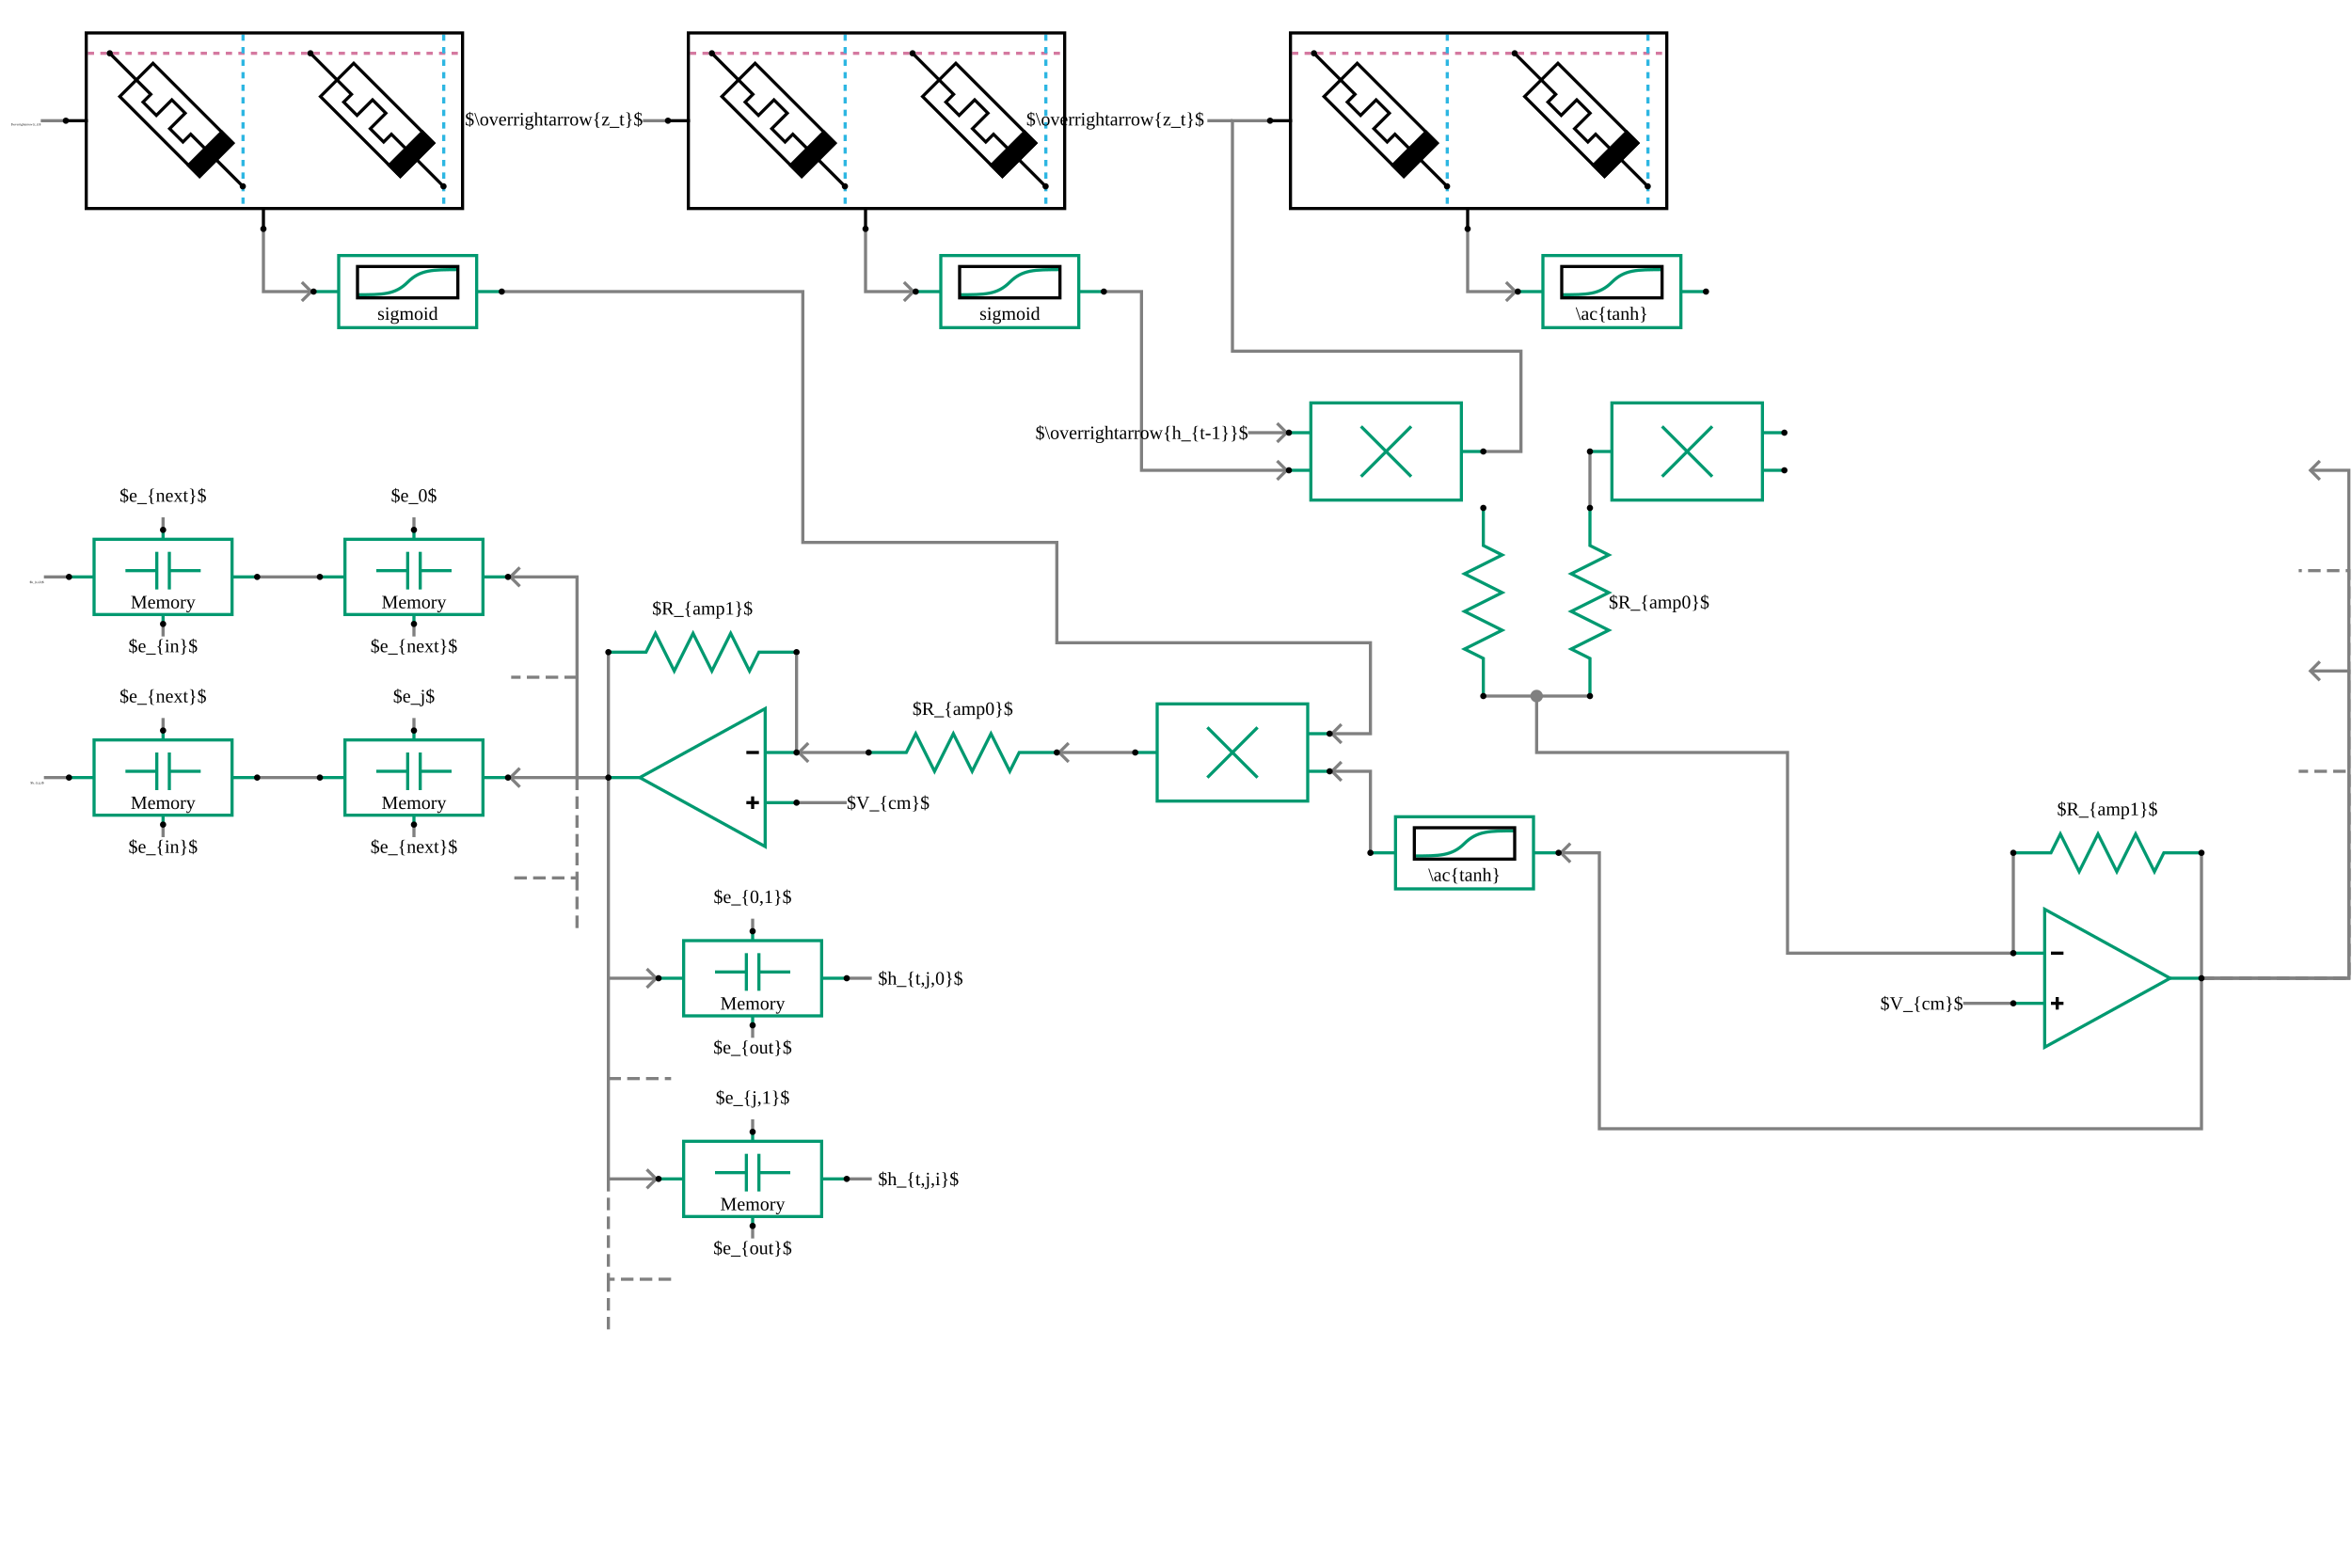
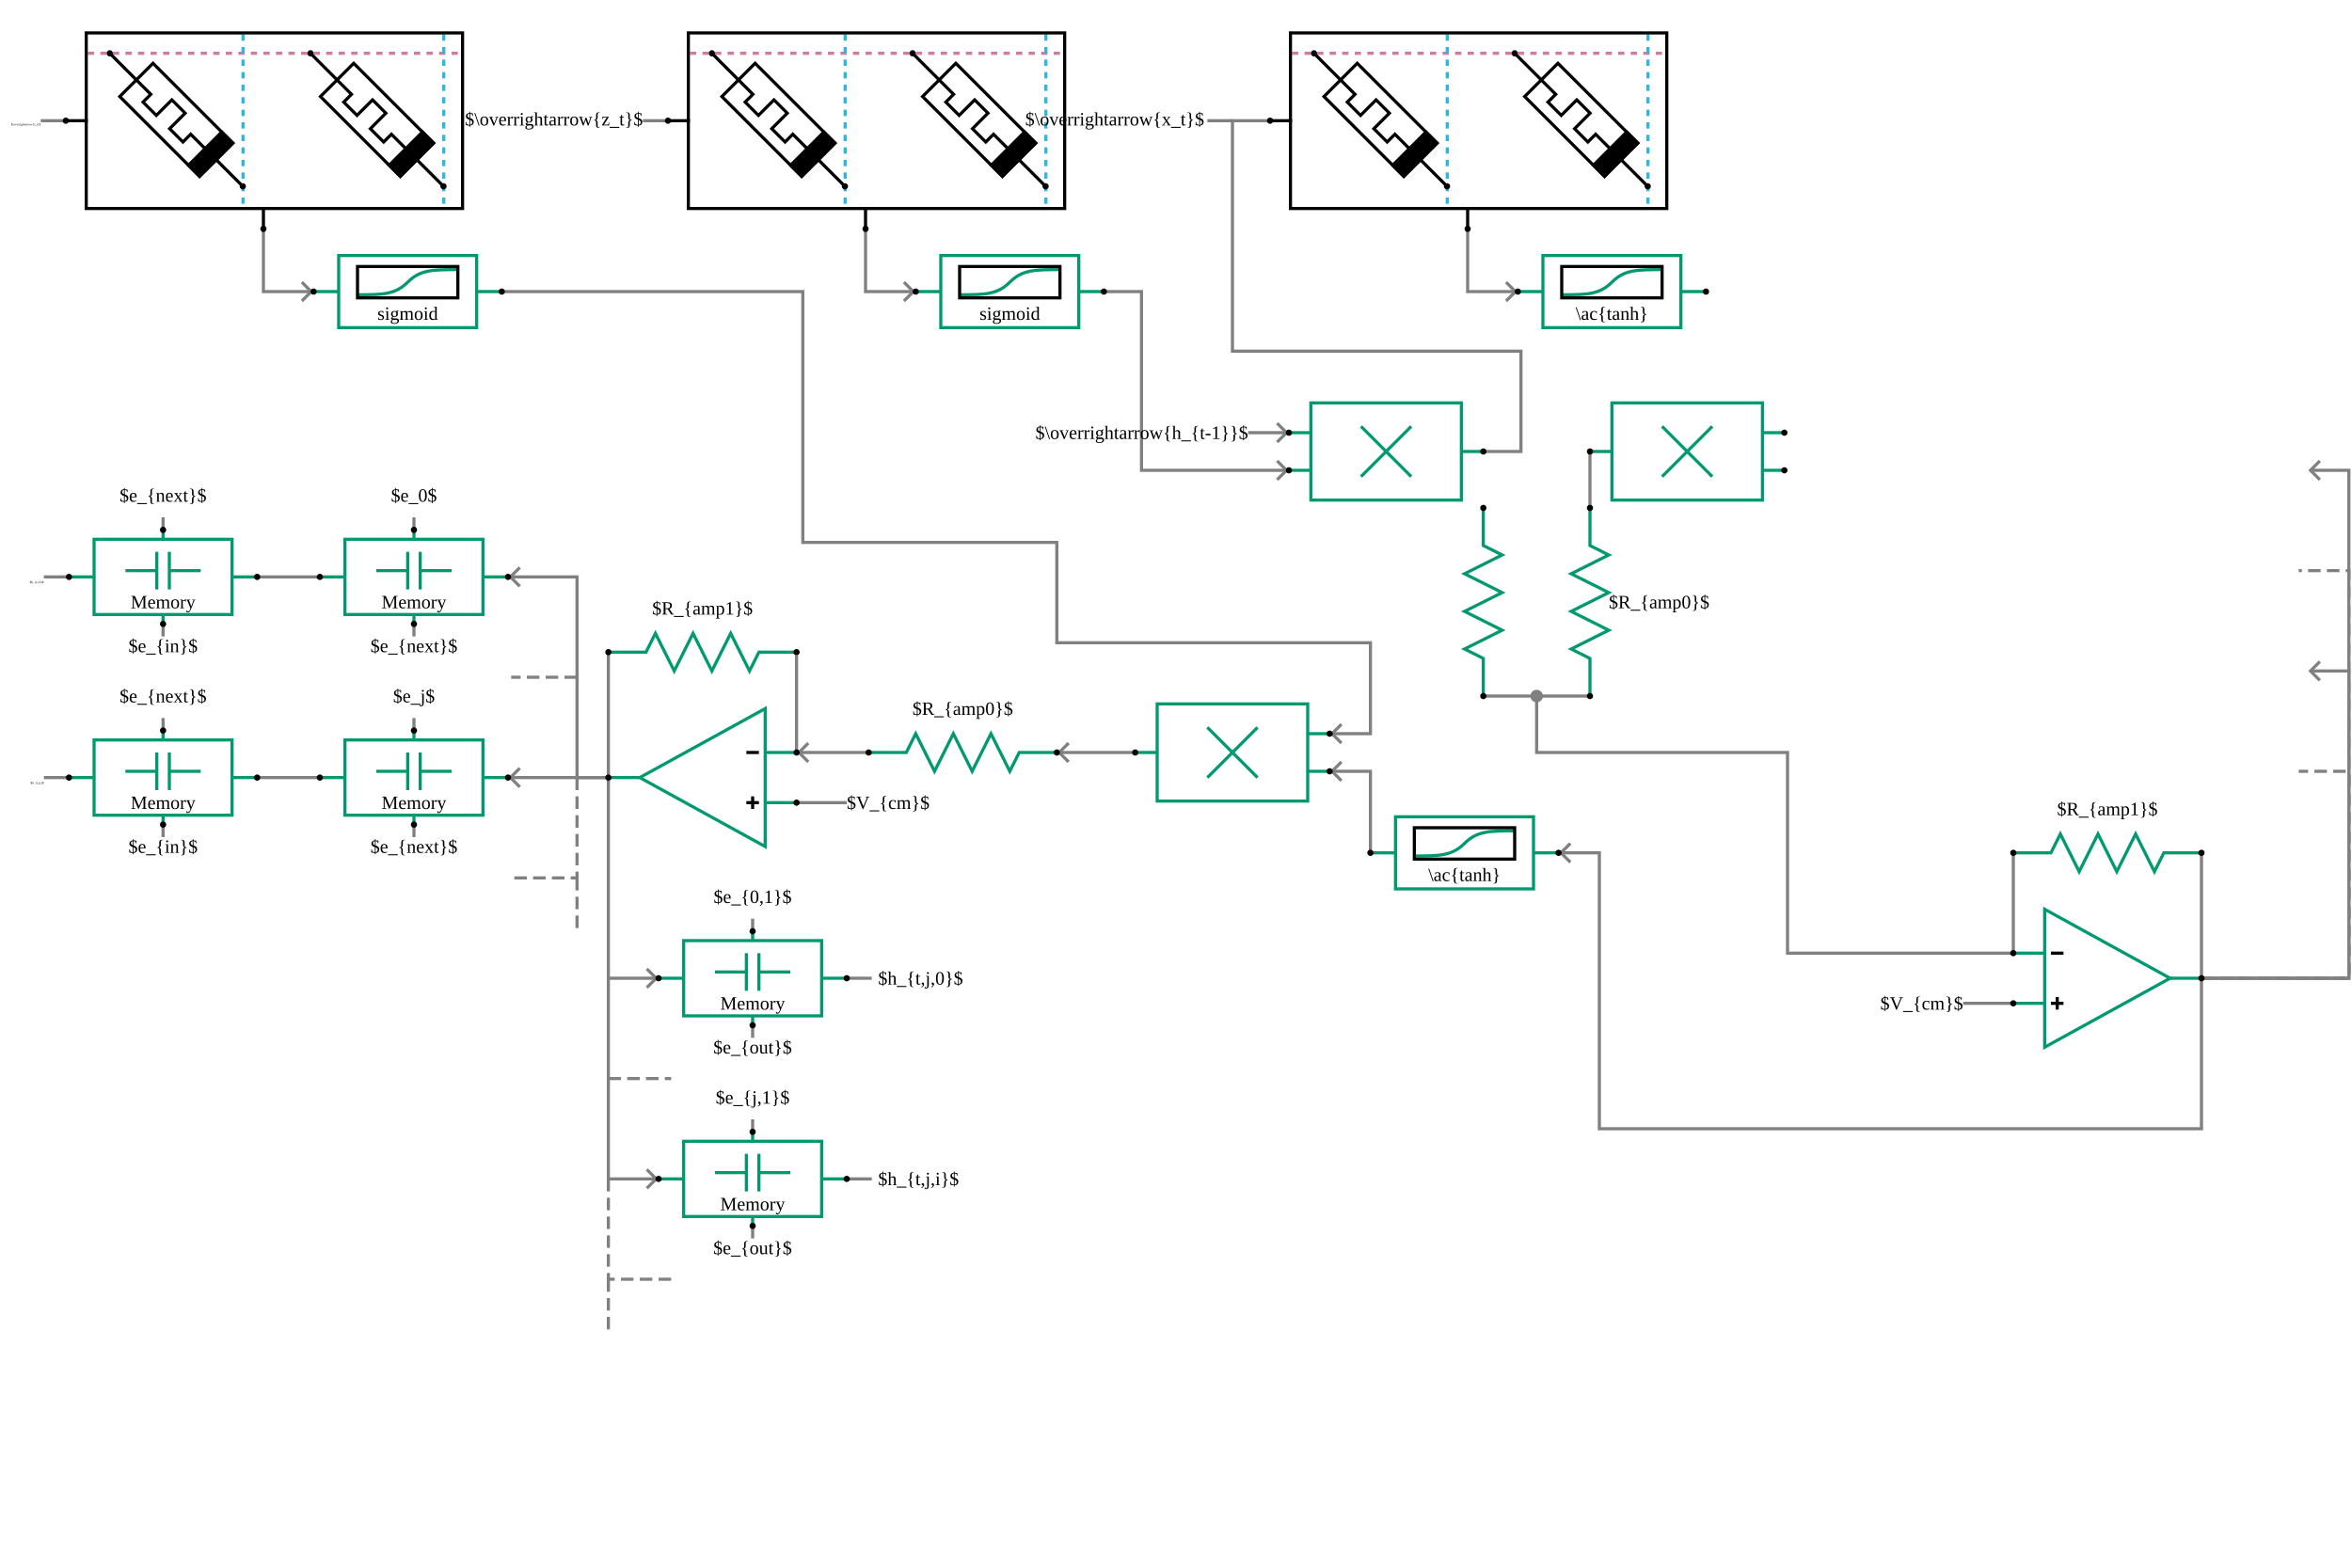
<svg xmlns="http://www.w3.org/2000/svg" xmlns:xlink="http://www.w3.org/1999/xlink" width="750" height="500" viewBox="0 0 750 500" version="1.1" id="svg21808">
  <style id="style1451">
.pin { 
    fill:#000000;
    stroke:none;
}
</style>
  <defs id="defs21805">
    <marker style="overflow:visible" id="ArrowWide" refX="0" refY="0" orient="auto-start-reverse" markerWidth="1" markerHeight="1" viewBox="0 0 1 1" preserveAspectRatio="xMidYMid">
      <path style="fill:none;stroke:context-stroke;stroke-width:1;stroke-linecap:butt" d="M 3,-3 0,0 3,3" transform="rotate(180,0.125,0)" id="path18" />
    </marker>
    <symbol id="memristor" width="64" height="16" refY="50%">
      <g id="g38">
        <path d="m 14,8 h 6.5 v 3.5 h 6 v -7 h 6 v 7 h 6 V 8 H 45" id="center" stroke="currentColor" fill="none" stroke-width="1" />
        <rect stroke="currentColor" stroke-width="1" fill="currentColor" id="inter" width="5" x="45" y="0.5" height="15" />
        <rect stroke="currentColor" stroke-width="1" fill="none" id="outer" width="36" height="15" x="14" y="0.5" />
        <line x1="2" x2="14" y1="8" y2="8" stroke="currentColor" stroke-width="1px" id="line36" />
        <line x1="50" x2="62" y1="8" y2="8" stroke="currentColor" stroke-width="1" id="line37" />
        <circle id="circle37" class="pin" cx="2" cy="8" r="1" />
        <circle class="pin" id="circle38" cx="62" cy="8" r="1" />
      </g>
    </symbol>
    <symbol id="voltMult">
      <g id="g2-7">
        <line x1="1" x2="8" y1="22" y2="22" stroke="currentColor" id="pos" />
        <line x1="1" x2="8" y1="10" y2="10" stroke="currentColor" id="neg-5" />
        <line x1="56" x2="63" y1="16" y2="16" stroke="currentColor" id="out-3" />
        <circle id="plusPin" class="pin" cx="1" cy="22" r="1" />
        <circle id="negPin-5" class="pin" cx="1" cy="10" r="1" />
        <circle id="outPin-6" class="pin" cx="63" cy="16" r="1" />
        <rect id="rect2689" width="48" height="31" x="8" y="0.5" fill="none" stroke="currentColor" />
        <path d="M 24,8 40,24 M 24,24 40,8" id="path1" fill="none" stroke="currentColor" />
      </g>
    </symbol>
    <symbol id="resistor" width="64" height="16">
      <g id="g32">
        <path d="m 2,8 h 12 l 3,-6 6,12 6,-12 6,12 6,-12 6,12 3,-6 h 12" id="res" fill="none" stroke="currentColor" />
        <circle id="posPin" fill="#000000" class="pin" cx="2" cy="8" r="1" />
        <circle class="pin" fill="#000000" id="circle31" cx="62" cy="8" r="1" />
        <rect id="rect31" width="64" height="16" x="0" y="0" fill="none" stroke="none" />
      </g>
    </symbol>
    <symbol id="opamp">
      <g id="g39">
        <line x1="2" x2="12" y1="32" y2="32" stroke="currentColor" id="line35" />
        <line x1="2" x2="12" y1="16" y2="16" stroke="currentColor" id="line36-3" />
        <path d="M 12,2 V 46 L 52,24 Z" fill="none" stroke="currentColor" id="path36" />
        <line x1="52" x2="62" y1="24" y2="24" stroke="currentColor" id="line37-6" />
        <g id="plus">
          <line x1="14" x2="18" y1="32" y2="32" stroke="#000000" id="line105596" />
          <line x1="16" x2="16" y1="30" y2="34" stroke="#000000" id="line105598" />
        </g>
        <line x1="14" x2="18" y1="16" y2="16" stroke="#000000" id="minus" />
        <circle id="circle37-7" class="pin" cx="2" cy="32" r="1" />
        <circle id="circle38-5" class="pin" cx="2" cy="16" r="1" />
        <circle id="circle39" class="pin" cx="62" cy="24" r="1" />
        <rect id="rect39" width="64" height="48" x="0" y="0" fill="none" stroke="none" />
      </g>
    </symbol>
    <symbol id="xbar">
      <line x1="8" y1="7" x2="127" y2="7" stroke="#d579a0" id="line16" stroke-dasharray="2, 2" />
      <line x1="121.5" y1="1" x2="121.5" y2="56" stroke="#2db6e2" id="line17" stroke-dasharray="2, 2" />
      <line x1="57.5" y1="1" x2="57.5" y2="56" stroke="#2db6e2" id="line18" stroke-dasharray="2, 2" />
      <g id="g1" color="currentColor">
        <use xlink:href="#memristor" x="0" y="0" id="1_1" transform="rotate(45,9.707104,23.19239)" />
        <use xlink:href="#memristor" x="0" y="0" id="1_2" transform="rotate(45,41.7071,100.4472)" />
        <rect id="rect1" width="120" height="56" x="7.5" y="0.5" stroke="currentColor" fill="none" />
        <line x1="1" y1="28.5" x2="8" y2="28.5" stroke="currentColor" id="line19" />
        <line x1="64" y1="56" x2="64" y2="63" stroke="currentColor" id="line20" />
        <circle fill="#000000" stroke="none" id="circle20" cx="1" cy="28.5" r="1" />
        <circle fill="#000000" stroke="none" id="circle1" cx="64" cy="63" r="1" />
      </g>
    </symbol>
    <symbol id="memcell">
      <g id="g2">
        <line x1="2" x2="10" y1="16" y2="16" stroke="currentColor" id="neg" />
        <line x1="54" x2="62" y1="16" y2="16" stroke="currentColor" id="out" />
        <rect id="outline" width="64" height="32" x="0" y="0" fill="none" stroke="none" />
        <rect id="main" width="44" height="24" x="10" y="4" fill="none" stroke="currentColor" />
        <g id="cap">
          <line x1="20" x2="30" y1="14" y2="14" stroke="currentColor" id="line2" />
          <line x1="34" x2="44" y1="14" y2="14" stroke="currentColor" id="line3" />
          <line x1="34" x2="34" y1="20" y2="8" stroke="currentColor" id="line4" />
          <line x1="30" x2="30" y1="8" y2="20" stroke="currentColor" id="line5" />
        </g>
        <line x1="32" x2="32" y1="4" y2="1" stroke="currentColor" id="line1" />
        <line x1="32" x2="32" y1="28" y2="31" stroke="currentColor" id="line6" />
        <circle id="negPin" class="pin" cx="2" cy="16" r="1" />
        <circle id="enIn" class="pin" cx="32" cy="1" r="1" />
        <circle id="enOut" class="pin" cx="32" cy="31" r="1" />
        <circle id="outPin" class="pin" cx="62" cy="16" r="1" />
      </g>
      <text x="32" y="26" id="memText" stroke="none" fill="#000000" font-size="6px" text-anchor="middle">Memory</text>
    </symbol>
    <symbol id="tanh">
      <g id="g12">
        <line x1="2" x2="10" y1="12" y2="12" stroke="currentColor" id="line9" />
        <line x1="54" x2="62" y1="12" y2="12" stroke="currentColor" id="line10" />
        <circle id="circle10" class="pin" cx="2" cy="12" r="1" />
        <circle id="circle11" class="pin" cx="62" cy="12" r="1" />
        <rect id="rect11" width="64" height="24" x="0" y="0" fill="none" stroke="none" />
        <rect id="rect12" width="44" height="23" x="10" y="0.5" fill="none" stroke="currentColor" />
        <path d="m 16,13 c 8,0 12,0 16,-4 4,-4 8,-4 16,-4" id="path2" fill="none" stroke="currentColor" />
        <rect id="rect2" width="32" height="10" x="16" y="4" fill="none" stroke="#000000" />
      </g>
      <text x="32" y="21" id="sigmoidText" stroke="none" fill="#000000" font-size="6px" text-anchor="middle">\ac{tanh}</text>
    </symbol>
    <symbol id="sigm">
      <g id="g16">
        <line x1="2" x2="10" y1="12" y2="12" stroke="currentColor" id="line12" />
        <line x1="54" x2="62" y1="12" y2="12" stroke="currentColor" id="line13" />
        <circle id="circle13" class="pin" cx="2" cy="12" r="1" />
        <circle id="circle14" class="pin" cx="62" cy="12" r="1" />
        <rect id="rect14" width="64" height="24" x="0" y="0" fill="none" stroke="none" />
        <rect id="rect15" width="44" height="23" x="10" y="0.5" fill="none" stroke="currentColor" />
        <path d="m 16,13 c 8,0 12,0 16,-4 4,-4 8,-4 16,-4" id="path15-3" fill="none" stroke="currentColor" />
        <rect id="rect16" width="32" height="10" x="16" y="4" fill="none" stroke="#000000" />
      </g>
      <text x="32" y="21" id="text16" stroke="none" fill="#000000" font-size="6px" text-anchor="middle">sigmoid</text>
    </symbol>
  </defs>
  <g id="wires" color="#808080">
    <path d="M 21,38.5 H 13" id="path17" fill="none" stroke="currentColor" />
    <path d="m 213,38.5 h -8" id="path30" fill="none" stroke="currentColor" />
    <path d="m 393,38.5 h -8" id="path31" fill="none" stroke="currentColor" />
    <path d="M 84,73 V 93 H 99" id="path4" fill="none" stroke="currentColor" marker-end="url(#ArrowWide)" />
    <path d="m 276,73 v 20 h 15" id="path19" fill="none" stroke="currentColor" marker-end="url(#ArrowWide)" />
    <path d="m 468,73 v 20 h 15" id="path20" fill="none" stroke="currentColor" marker-end="url(#ArrowWide)" />
    <path d="m 160,93 h 96 v 80 h 81 v 32 h 100 v 29 h -12" id="path8" fill="none" stroke="currentColor" marker-end="url(#ArrowWide)" />
    <path d="m 352,93 h 12 v 32 13 12 h 32 14" id="path10" fill="none" stroke="currentColor" marker-end="url(#ArrowWide)" />
    <path d="m 398,138 h 12" id="path11" fill="none" stroke="currentColor" marker-end="url(#ArrowWide)" />
    <path d="m 473,144 h 12 v -32 h -80 -12 v -73.5 h 12" id="path5" fill="none" stroke="currentColor" />
    <path d="m 507,144 v 18" id="path22" fill="none" stroke="currentColor" />
    <path d="m 473,222 h 32 2 m -17,0 v 18 h 80 v 64 h 72 v -32" id="path13" fill="none" stroke="currentColor" />
    <path d="M 642,320 H 626" id="path15" fill="none" stroke="currentColor" />
    <path d="m 702,312 v -32 -8" id="path14" fill="none" stroke="currentColor" />
    <path d="m 702,312 h 47 v -98 h -12" id="path7" fill="none" stroke="currentColor" marker-end="url(#ArrowWide)" />
    <path d="m 702,312 h 47 v -98 -64 h -12" id="path60" fill="none" stroke="currentColor" marker-end="url(#ArrowWide)" />
    <path d="m 702,312 h 47 v -66 h -16" id="path61" fill="none" stroke="currentColor" stroke-dasharray="4 2" />
    <path d="m 702,312 h 47 v -130 h -16" id="path62" fill="none" stroke="currentColor" stroke-dasharray="4 2" />
    <path d="m 702,312 v 48 h -150 h -42 v -24 v -64 h -12" id="path16" fill="none" stroke="currentColor" marker-end="url(#ArrowWide)" />
    <circle id="node0" cx="490" cy="222" r="2" fill="currentColor" stroke="none" />
    <path d="m 437,272 v -26 h -12" id="path9" fill="none" stroke="currentColor" marker-end="url(#ArrowWide)" />
    <path d="m 362,240 h -24" id="path23" fill="none" stroke="currentColor" marker-end="url(#ArrowWide)" />
    <path d="m 277,240 h -22" id="path12" fill="none" stroke="currentColor" marker-end="url(#ArrowWide)" />
    <path d="M 254,240 V 209" id="path25" fill="none" stroke="currentColor" />
    <path d="m 194,208 v 40" id="path26" fill="none" stroke="currentColor" />
    <path d="m 184,248 v 32 h -22 m 22,0 v 16" id="path51" fill="none" stroke="currentColor" stroke-dasharray="4, 2" />
    <path d="m 194,248 h -31" id="path28" fill="none" stroke="currentColor" marker-end="url(#ArrowWide)" />
    <path d="m 184,216 h -21" id="path50" fill="none" stroke="currentColor" stroke-dasharray="4, 2" />
    <path d="m 194,248 h -10 v -64 h -21" id="path49" fill="none" stroke="currentColor" marker-end="url(#ArrowWide)" />
    <path d="m 194,248 v 64 h 15" id="path29" fill="none" stroke="currentColor" marker-end="url(#ArrowWide)" />
    <path d="m 194,312 v 64 h 15" id="path55" fill="none" stroke="currentColor" marker-end="url(#ArrowWide)" />
    <path d="m 194,376 v 32 h 20 m -20,0 v 16" id="path56" fill="none" stroke="currentColor" stroke-dasharray="4, 2" />
    <path d="m 194,344 h 20" id="path57" fill="none" stroke="currentColor" stroke-dasharray="4, 2" />
    <path d="M 270,256 H 254" id="path27" fill="none" stroke="currentColor" />
    <path d="M 22,248h -8" id="path6" fill="none" stroke="currentColor" />
    <path d="M 22,184 H 14" id="path72" fill="none" stroke="currentColor" />
    <path d="m 240,297 v -4" id="path35" fill="none" stroke="currentColor" />
    <path d="m 240,327 v 4" id="path37" fill="none" stroke="currentColor" />
    <path d="m 240,361 v -4" id="path65" fill="none" stroke="currentColor" />
    <path d="m 240,391 v 4" id="path66" fill="none" stroke="currentColor" />
    <path d="m 132,263 v 4" id="path79" fill="none" stroke="currentColor" />
    <path d="m 132,233 v -4" id="path80" fill="none" stroke="currentColor" />
    <path d="m 132,199 v 4" id="path81" fill="none" stroke="currentColor" />
    <path d="m 132,169 v -4" id="path82" fill="none" stroke="currentColor" />
    <path d="m 52,263 v 4" id="path38" fill="none" stroke="currentColor" />
    <path d="m 52,233 v -4" id="path39" fill="none" stroke="currentColor" />
    <path d="m 52,199 v 4" id="path52" fill="none" stroke="currentColor" />
    <path d="m 52,169 v -4" id="path53" fill="none" stroke="currentColor" />
    <path d="m 270,312 h 8" id="path70" fill="none" stroke="currentColor" />
    <path d="m 270,376 h 8" id="path71" fill="none" stroke="currentColor" />
    <path d="m 82,248 h 20" id="path85" fill="none" stroke="currentColor" />
    <path d="m 82,184 h 20" id="path86" fill="none" stroke="currentColor" />
  </g>
  <g id="components" color="#009970">
    <use xlink:href="#xbar" id="outputG" x="20" y="10" />
    <use xlink:href="#xbar" id="inputG" x="212" y="10" />
    <use xlink:href="#xbar" id="cellG" x="404" y="10" />
    <use xlink:href="#sigm" id="sigm0" x="98" y="81" />
    <use xlink:href="#tanh" id="tanh0" x="482" y="81" />
    <use xlink:href="#sigm" id="sigm1" x="290" y="81" />
    <use xlink:href="#voltMult" id="voltMult0" x="410" y="128" />
    <use xlink:href="#voltMult" id="voltMult1" x="-570" y="128" transform="scale(-1,1)" />
    <use xlink:href="#resistor" id="res0" x="-224" y="465" transform="rotate(-90)" />
    <use xlink:href="#resistor" id="res1" x="-224" y="499" transform="rotate(-90)" />
    <use xlink:href="#opamp" id="opAmp0" x="640" y="288" />
    <use xlink:href="#resistor" id="res2" x="640" y="264" />
    <use xlink:href="#tanh" id="tanh1" x="435" y="260" />
    <use xlink:href="#voltMult" id="voltMult2" x="-425" y="224" transform="scale(-1,1)" />
    <use xlink:href="#opamp" id="opAmp1" x="-256" y="224" transform="scale(-1,1)" />
    <use xlink:href="#resistor" id="res4" x="192" y="200" />
    <use xlink:href="#resistor" id="res3" x="275" y="232" />
    <use xlink:href="#memcell" id="memcell1" x="20" y="232" />
    <use xlink:href="#memcell" id="memcell3" x="20" y="168" />
    <use xlink:href="#memcell" id="memcell6" x="100" y="232" />
    <use xlink:href="#memcell" id="memcell7" x="100" y="168" />
    <use xlink:href="#memcell" id="memcell2" x="208" y="296" />
    <use xlink:href="#memcell" id="memcell4" x="208" y="360" />
  </g>
  <g id="texts">
    <text x="13" y="40" id="text1" text-anchor="end" font-size="1" xml:space="default">$\overrightarrow{z_t}$</text>
    <text x="205" y="40" id="text2" text-anchor="end" font-size="6px" xml:space="default">$\overrightarrow{z_t}$</text>
-     <text x="384" y="40" id="text3" text-anchor="end" font-size="6px" xml:space="default">$\overrightarrow{z_t}$</text>
+     <text x="384" y="40" id="text3" text-anchor="end" font-size="6px" xml:space="default">$\overrightarrow{x_t}$</text>
    <text x="14" y="250" id="text5" text-anchor="end" font-size="1" xml:space="default">$h_{t,i,j}$</text>
    <text x="14" y="186" id="text69" text-anchor="end" font-size="1px" xml:space="default">$h_{t,i,0}$</text>
    <text x="270" y="258" id="text6" text-anchor="begin" font-size="6px" xml:space="default">$V_{cm}$</text>
    <text x="626" y="322" id="text7" text-anchor="end" font-size="6px" xml:space="default">$V_{cm}$</text>
    <text x="132" y="224" id="text82" text-anchor="middle" font-size="6px" xml:space="default">$e_j$</text>
    <text x="132" y="272" id="text83" text-anchor="middle" font-size="6px" xml:space="default">$e_{next}$</text>
    <text x="132" y="160" id="text84" text-anchor="middle" font-size="6px" xml:space="default">$e_0$</text>
    <text x="132" y="208" id="text85" text-anchor="middle" font-size="6px" xml:space="default">$e_{next}$</text>
    <text x="52" y="224" id="text40" text-anchor="middle" font-size="6px" xml:space="default">$e_{next}$</text>
    <text x="52" y="272" id="text41" text-anchor="middle" font-size="6px" xml:space="default">$e_{in}$</text>
    <text x="52" y="160" id="text59" text-anchor="middle" font-size="6px" xml:space="default">$e_{next}$</text>
    <text x="52" y="208" id="text60" text-anchor="middle" font-size="6px" xml:space="default">$e_{in}$</text>
    <text x="240" y="288" id="text42" text-anchor="middle" font-size="6px" xml:space="default">$e_{0,1}$</text>
    <text x="240" y="352" id="text57" text-anchor="middle" font-size="6px" xml:space="default">$e_{j,1}$</text>
    <text x="240" y="400" id="text58" text-anchor="middle" font-size="6px" xml:space="default">$e_{out}$</text>
    <text x="240" y="336" id="text43" text-anchor="middle" font-size="6px" xml:space="default">$e_{out}$</text>
    <text x="280" y="314" id="text71" text-anchor="begin" font-size="6px" xml:space="default">$h_{t,j,0}$</text>
    <text x="280" y="378" id="text72" text-anchor="begin" font-size="6px" xml:space="default">$h_{t,j,i}$</text>
    <text x="398" y="140" id="text73" text-anchor="end" font-size="6px" xml:space="default">$\overrightarrow{h_{t-1}}$</text>
    <text x="513" y="194" id="text74" text-anchor="begin" font-size="6px" xml:space="default">$R_{amp0}$</text>
    <text x="672" y="260" id="text75" text-anchor="middle" font-size="6px" xml:space="default">$R_{amp1}$</text>
    <text x="224" y="196" id="text76" text-anchor="middle" font-size="6px" xml:space="default">$R_{amp1}$</text>
    <text x="307" y="228" id="text77" text-anchor="middle" font-size="6px" xml:space="default">$R_{amp0}$</text>
  </g>
</svg>
